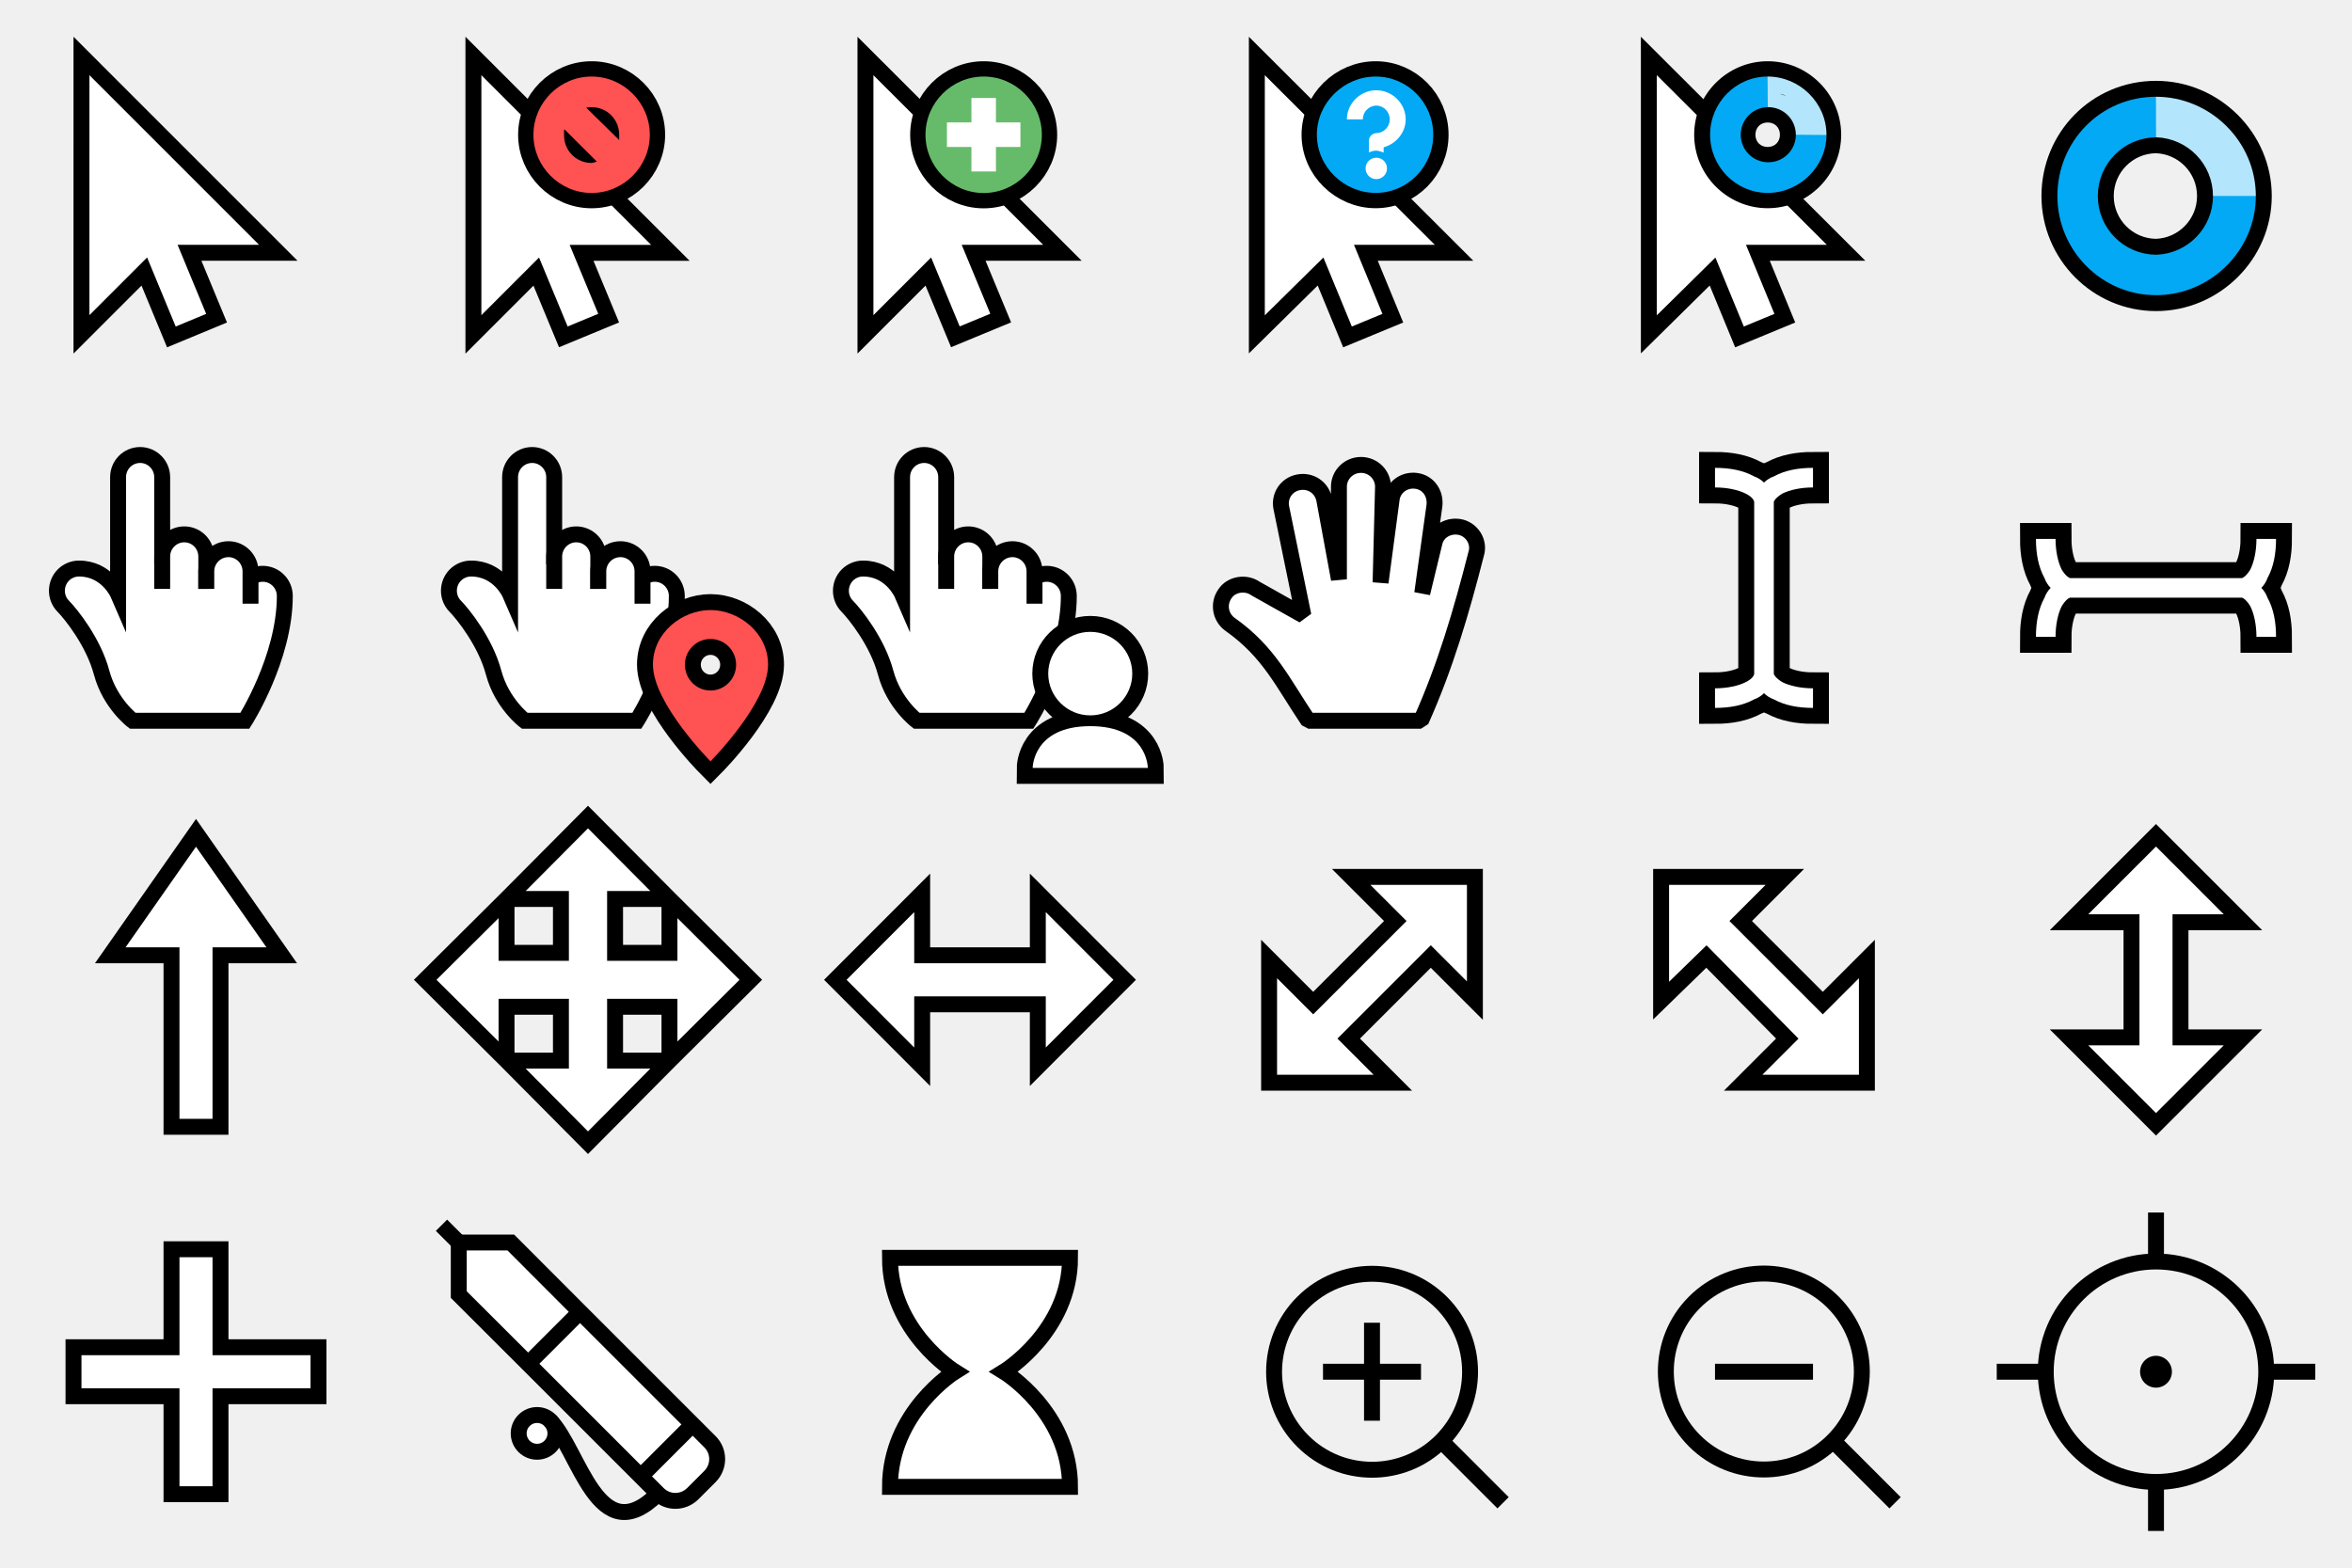
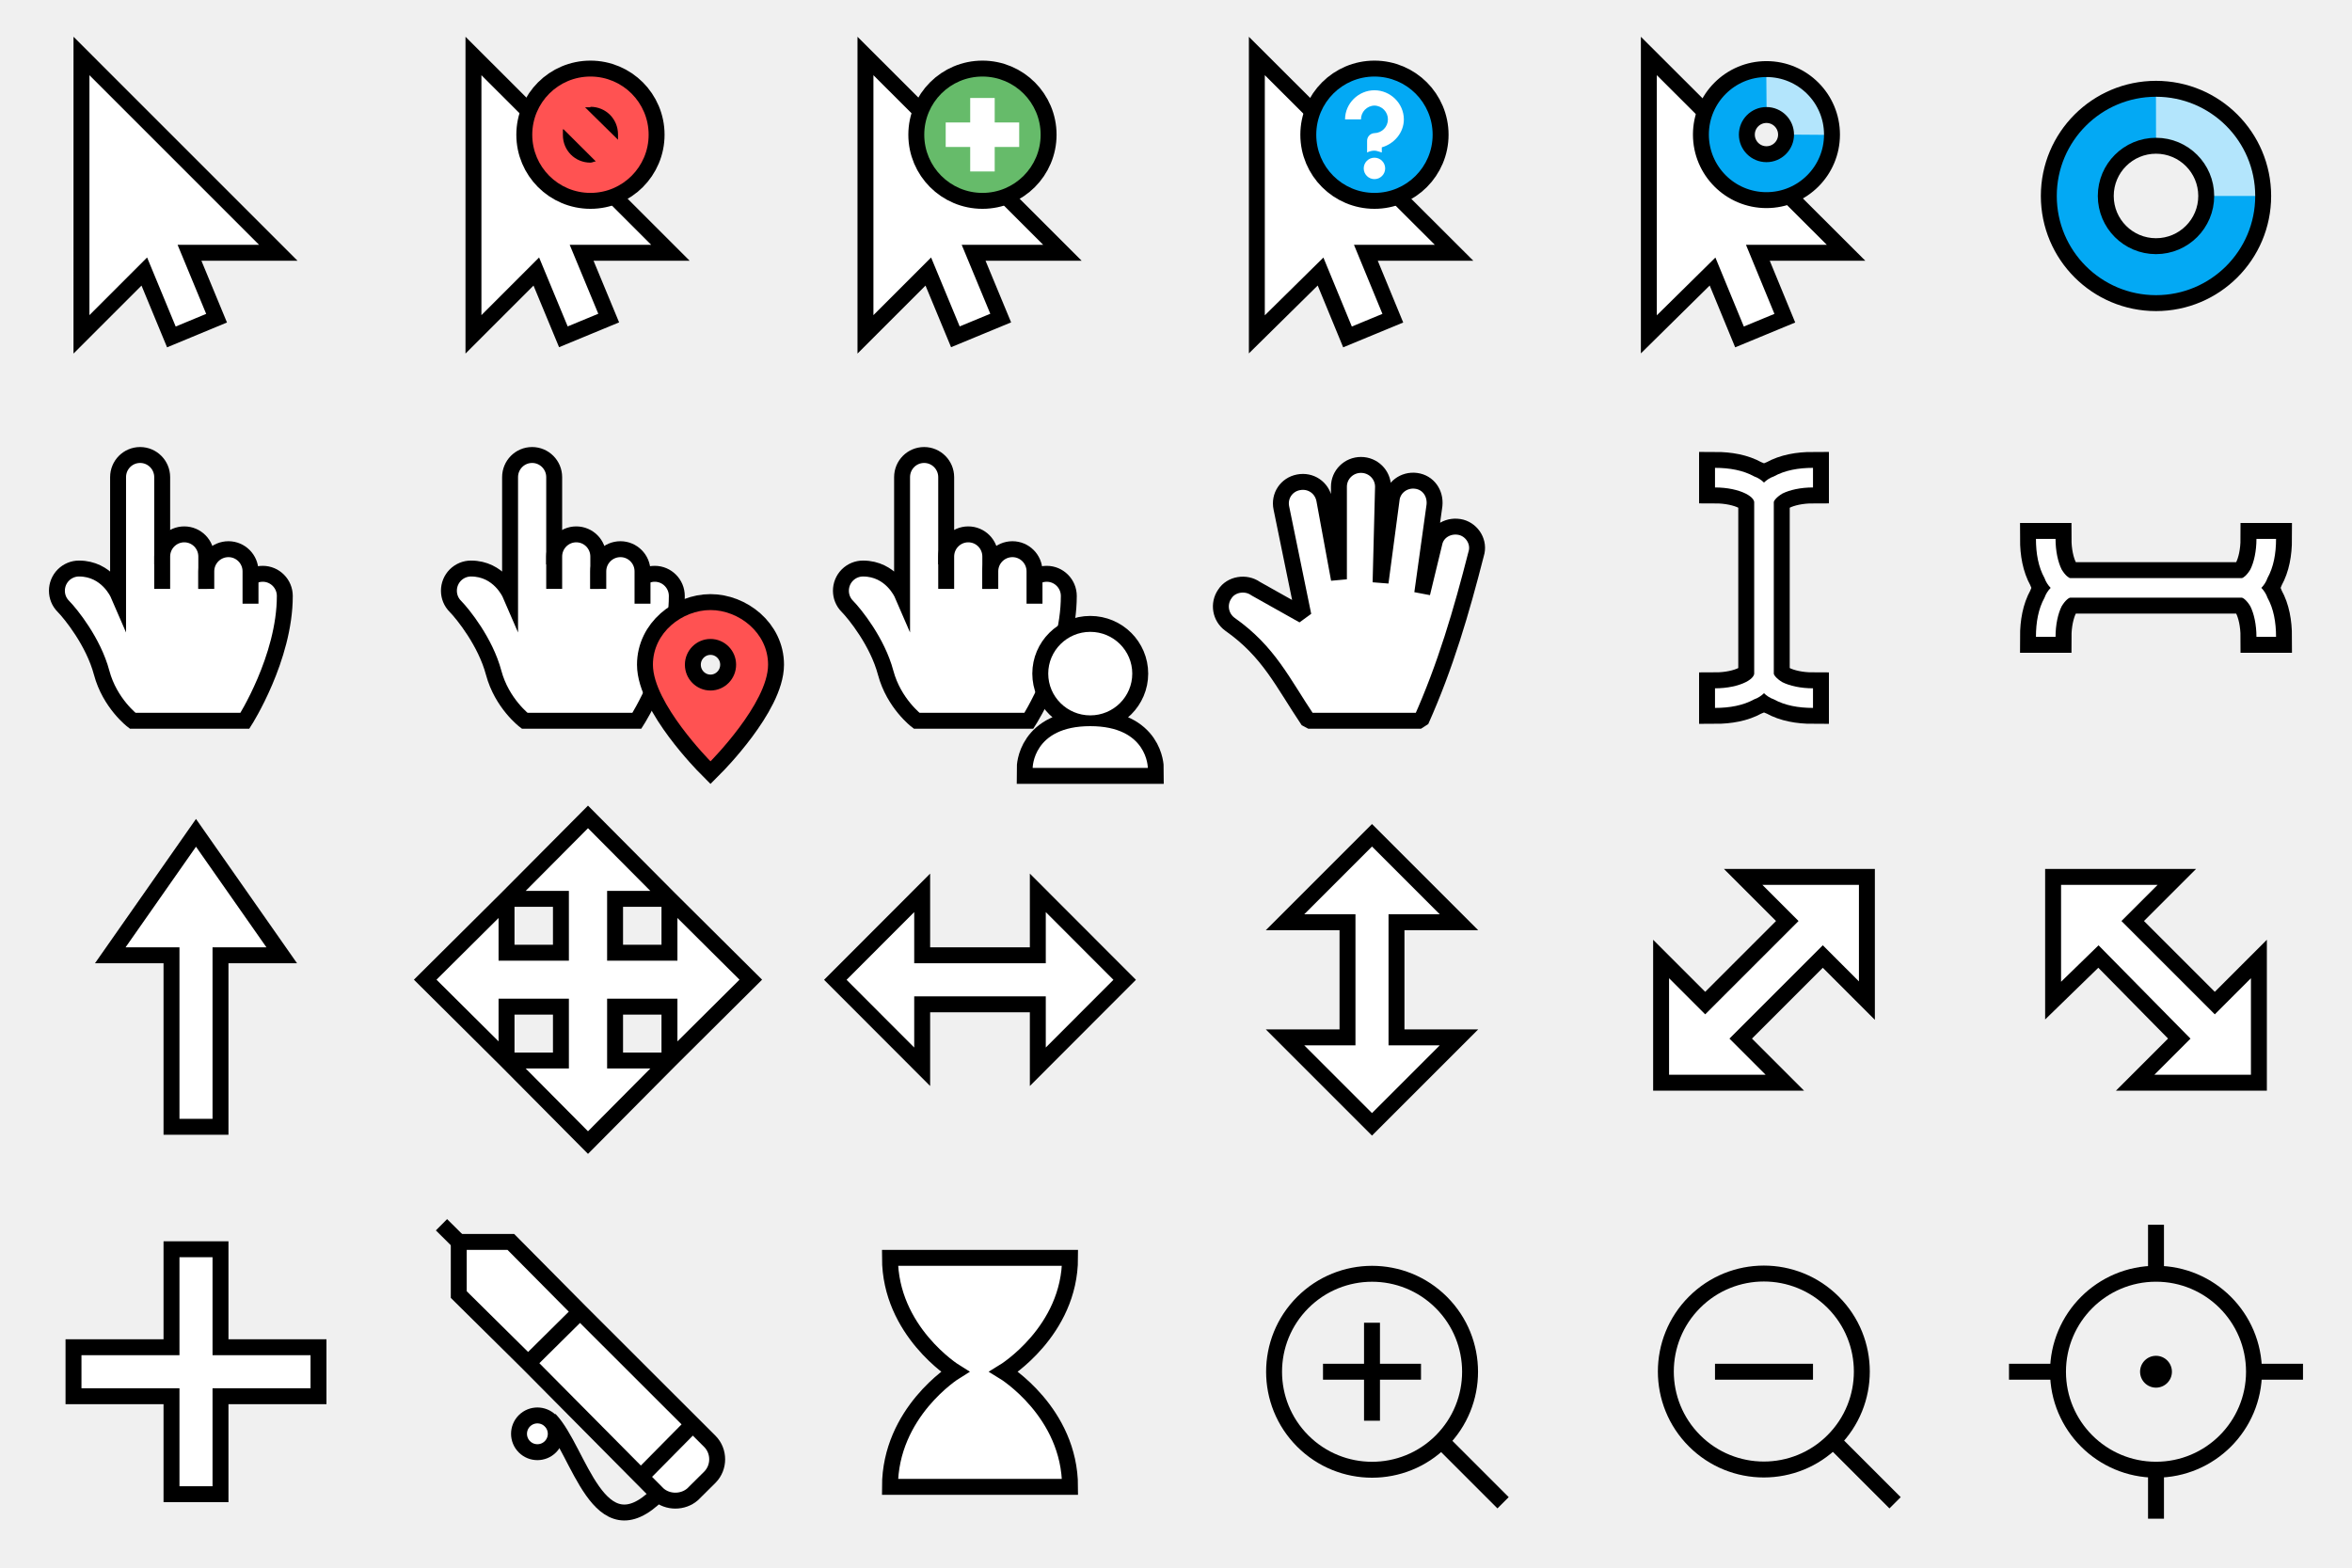
<svg xmlns="http://www.w3.org/2000/svg" width="192" height="128" viewBox="0 0 192 128" version="1.1" id="svg5">
  <defs id="defs7">
    <marker orient="auto" refY="0" refX="0" id="DotS" style="overflow:visible">
      <path id="path3876" d="m -2.5,-1 c 0,2.76 -2.24,5 -5,5 -2.76,0 -5,-2.24 -5,-5 0,-2.76 2.24,-5 5,-5 2.76,0 5,2.24 5,5 z" style="fill:#ffffff;fill-opacity:1;fill-rule:evenodd;stroke:#000000;stroke-width:1pt;stroke-opacity:1" transform="matrix(0.2,0,0,0.2,1.48,0.2)" />
    </marker>
    <marker orient="auto" refY="0" refX="0" id="DotL" style="overflow:visible">
      <path id="path3870" d="m -2.5,-1 c 0,2.76 -2.24,5 -5,5 -2.76,0 -5,-2.24 -5,-5 0,-2.76 2.24,-5 5,-5 2.76,0 5,2.24 5,5 z" style="fill:#ffffff;fill-opacity:1;fill-rule:evenodd;stroke:#000000;stroke-width:1pt;stroke-opacity:1" transform="matrix(0.8,0,0,0.8,5.92,0.8)" />
    </marker>
  </defs>
+   <path id="path27366" style="fill:#ffffff;stroke:#000000;stroke-width:1.3;stroke-miterlimit:100" d="M -16 131.3 L -22.36 137.6 L -18 137.6 L -18 142 L -22.36 142 L -22.36 137.6 L -28.73 144 L -22.36 150.4 L -22.36 146 L -18 146 L -18 150.4 L -22.36 150.4 L -16 156.7 L -9.637 150.4 L -14 150.4 L -14 146 L -9.637 146 L -9.637 150.4 L -3.271 144 L -9.637 137.6 L -9.637 142 L -14 142 L -14 137.6 L -9.637 137.6 L -16 131.3 z " />
+   <path id="path25087" d="m -18,102 v 8 h -8 v 4 h 8 v 8 h 4 v -8 h 8 v -4 h -8 v -8 z" style="fill:#ffffff;stroke:#000000;stroke-width:1.3;stroke-miterlimit:100" />
  <path id="path4808" d="M 102.6,4.57 V 27.3 l 5.2,-5.13 2.2,5.34 3.7,-1.53 -2.2,-5.34 h 7.2 z" style="fill:#ffffff;stroke:#000000;stroke-width:1.3;paint-order:markers fill stroke" />
-   <path id="path4810" d="m 112.3,6.25 c -2.6,0 -4.8,2.14 -4.8,4.75 0,2.61 2.2,4.75 4.8,4.75 2.6,0 4.7,-2.14 4.7,-4.75 0,-2.61 -2.1,-4.75 -4.7,-4.75 z" style="color:#000000;fill:#03a9f4;stroke:#000000;stroke-width:2.5;stroke-miterlimit:100;paint-order:stroke markers fill" />
-   <g id="g4844" transform="translate(-38.55,70.82)">
-     <path style="color:#000000;fill:#ffffff;stroke-width:2.5;stroke-miterlimit:100;paint-order:stroke markers fill" d="m 150.9,-63.45 c -1.3,0 -2.4,1.07 -2.4,2.38 h 1.3 a 1.125,1.125 0 0 1 1.1,-1.13 1.125,1.125 0 0 1 1.1,1.13 1.125,1.125 0 0 1 -1.1,1.12 0.625,0.625 0 0 0 -0.6,0.63 v 0.95 c 0.2,-0.1 0.4,-0.15 0.6,-0.15 0.2,0 0.4,0.1 0.6,0.15 v -0.42 c 1,-0.28 1.8,-1.19 1.8,-2.28 0,-1.31 -1.1,-2.38 -2.4,-2.38 z" id="path4832" />
-     <circle style="fill:#ffffff;stroke-width:1.3;paint-order:markers fill stroke" id="circle4834" r="0.875" cy="-57.07" cx="150.9" />
-   </g>
-   <path style="fill:#ffffff;stroke:#000000;stroke-width:1.3;stroke-miterlimit:100" d="m 48,66.71 -6.65,6.69 h 4.44 v 4.4 h -4.44 v -4.4 l -6.64,6.6 6.64,6.6 v -4.4 h 4.44 v 4.4 h -4.44 l 6.65,6.7 6.65,-6.7 h -4.44 v -4.4 h 4.44 v 4.4 L 61.29,80 54.65,73.4 v 4.4 h -4.44 v -4.4 h 4.44 z" id="path4177" />
+   <path style="fill:#ffffff;stroke:#000000;stroke-width:1.3;stroke-miterlimit:100" d="m 48,66.7 -6.65,6.69 h 4.44 v 4.4 h -4.44 v -4.4 l -6.64,6.6 6.64,6.6 v -4.4 h 4.44 v 4.4 h -4.44 l 6.65,6.7 6.65,-6.7 h -4.44 v -4.4 h 4.44 v 4.4 l 6.64,-6.6 -6.64,-6.6 v 4.4 h -4.44 v -4.4 h 4.44 z" id="path4177" />
  <path style="fill:#ffffff;stroke:#000000;stroke-width:1.3;paint-order:markers fill stroke" d="M 6.651,4.57 6.65,27.3 l 5.13,-5.13 2.21,5.34 3.69,-1.53 -2.21,-5.34 h 7.25 z" id="path4351" />
-   <path style="fill:#ffffff;stroke:#000000;stroke-width:1.3;stroke-miterlimit:100" d="m 135.6,71.6 v 10.1 l 3.7,-3.6 6.6,6.7 -3.6,3.6 h 10.1 V 78.3 l -3.6,3.6 -6.7,-6.7 3.6,-3.6 z" id="path4856" />
-   <path id="path4890" d="m 120.4,71.6 v 10.1 l -3.6,-3.6 -6.7,6.7 3.6,3.6 H 103.6 V 78.3 l 3.6,3.6 6.7,-6.7 -3.6,-3.6 z" style="fill:#ffffff;stroke:#000000;stroke-width:1.3;stroke-miterlimit:100" />
+   <path style="fill:#ffffff;stroke:#000000;stroke-width:1.3;stroke-miterlimit:100" d="m 167.6,71.6 v 10.1 l 3.7,-3.6 6.6,6.7 -3.6,3.6 h 10.1 V 78.3 l -3.6,3.6 -6.7,-6.7 3.6,-3.6 z" id="path4856" />
+   <path id="path4890" d="m 152.4,71.6 v 10.1 l -3.6,-3.6 -6.7,6.7 3.6,3.6 H 135.6 V 78.3 l 3.6,3.6 6.7,-6.7 -3.6,-3.6 z" style="fill:#ffffff;stroke:#000000;stroke-width:1.3;stroke-miterlimit:100" />
  <path style="color:#000000;fill:#ffffff;stroke:#000000;stroke-width:2.6;paint-order:markers stroke fill" d="m 140,38.2 v 1.6 c 1,0 1.9,0.2 2.5,0.5 0.6,0.3 0.7,0.6 0.7,0.7 v 14 c 0,0.1 -0.1,0.4 -0.7,0.7 -0.6,0.3 -1.5,0.5 -2.5,0.5 v 1.6 c 1.2,0 2.3,-0.2 3.2,-0.7 0.3,-0.1 0.6,-0.3 0.8,-0.5 0.2,0.2 0.5,0.4 0.8,0.5 0.9,0.5 2,0.7 3.2,0.7 v -1.6 c -1,0 -1.9,-0.2 -2.5,-0.5 -0.5,-0.3 -0.7,-0.6 -0.7,-0.7 V 41 c 0,-0.1 0.2,-0.4 0.7,-0.7 0.6,-0.3 1.5,-0.5 2.5,-0.5 v -1.6 c -1.2,0 -2.3,0.2 -3.2,0.7 -0.3,0.1 -0.6,0.3 -0.8,0.5 -0.2,-0.2 -0.5,-0.4 -0.8,-0.5 -0.9,-0.5 -2,-0.7 -3.2,-0.7 z" id="path4057" />
-   <path style="fill:#ffffff;stroke:#000000;stroke-width:1.3;stroke-miterlimit:100" d="m 176,68.2 7.1,7.1 H 178 v 9.4 h 5.1 l -7.1,7.1 -7.1,-7.1 h 5.1 v -9.4 h -5.1 z" id="path4113" />
+   <path style="fill:#ffffff;stroke:#000000;stroke-width:1.3;stroke-miterlimit:100" d="m 112,68.2 7.1,7.1 H 114 v 9.4 h 5.1 l -7.1,7.1 -7.1,-7.1 h 5.1 v -9.4 h -5.1 z" id="path4113" />
  <path id="path4115" d="m 91.81,80 -7.09,7.1 V 82 h -9.44 v 5.1 L 68.19,80 75.28,72.9 V 78 h 9.44 v -5.1 z" style="fill:#ffffff;stroke:#000000;stroke-width:1.3;stroke-miterlimit:100" />
-   <circle style="fill:none;stroke:#000000;stroke-width:1.3;stroke-linecap:square;paint-order:markers stroke fill" id="circle4145" cx="176" cy="112" r="9" />
-   <path style="fill:none;stroke:#000000;stroke-width:1.3" d="m 167,112 h -4" id="path4147" />
-   <path id="path4149" d="m 189,112 h -4" style="fill:none;stroke:#000000;stroke-width:1.3" />
-   <path style="fill:none;stroke:#000000;stroke-width:1.3" d="m 176,125 v -4" id="path4151" />
-   <path id="path4153" d="M 176,103 V 99" style="fill:none;stroke:#000000;stroke-width:1.3" />
+   <circle style="fill:none;stroke:#000000;stroke-width:1.3;stroke-linecap:square;paint-order:markers stroke fill" id="circle4145" cx="176" cy="112" r="8" />
+   <path style="fill:none;stroke:#000000;stroke-width:1.3" d="m 168,112 h -4" id="path4147" />
+   <path id="path4149" d="m 188,112 h -4" style="fill:none;stroke:#000000;stroke-width:1.3" />
+   <path style="fill:none;stroke:#000000;stroke-width:1.3" d="m 176,124 v -4" id="path4151" />
+   <path id="path4153" d="m 176,104 v -4" style="fill:none;stroke:#000000;stroke-width:1.3" />
  <circle style="fill:#000000;stroke-width:1.6;stroke-linecap:square;paint-order:markers stroke fill" id="circle4155" cx="176" cy="112" r="1.3" />
-   <g id="g4274" transform="translate(-0.8541,-0.065)" style="stroke-width:1">
-     <path style="fill:#ffffff;stroke:#000000;stroke-width:1.3;paint-order:markers fill stroke" d="M 39.5,4.635 V 27.37 l 5.13,-5.13 2.21,5.33 3.7,-1.53 -2.21,-5.33 h 7.25 z" id="path4165" />
-     <path style="color:#000000;fill:#ff5252;stroke:#000000;stroke-width:2.5;stroke-miterlimit:100;paint-order:stroke markers fill" d="m 49.15,6.315 c -2.61,0 -4.75,2.142 -4.75,4.755 0,2.6 2.14,4.75 4.75,4.75 2.6,0 4.75,-2.15 4.75,-4.75 0,-2.613 -2.15,-4.755 -4.75,-4.755 z m 0,2.5 c 1.25,0 2.25,0.993 2.25,2.255 0,0.15 0,0.29 0,0.43 L 48.71,8.858 c 0.14,-0.03 0.28,-0.04 0.44,-0.04 z m -2.21,1.815 2.65,2.64 c -0.15,0 -0.29,0.1 -0.44,0.1 -1.26,0 -2.25,-1 -2.25,-2.25 0,-0.16 0,-0.3 0,-0.44 z" id="path4169" />
-   </g>
+   <path style="fill:#ffffff;stroke:#000000;stroke-width:1.3;paint-order:markers fill stroke" d="M 38.65,4.57 V 27.3 l 5.13,-5.13 2.21,5.33 3.7,-1.53 -2.21,-5.33 h 7.25 z" id="path4165" />
  <path style="fill:#ffffff;stroke:#000000;stroke-width:1.3;paint-order:markers fill stroke" d="M 70.65,4.57 V 27.3 l 5.13,-5.13 2.21,5.33 3.7,-1.53 -2.21,-5.33 h 7.25 z" id="path4171" />
-   <path style="color:#000000;fill:#66bb6a;stroke:#000000;stroke-width:2.5;stroke-miterlimit:100;paint-order:stroke markers fill" d="m 80.3,6.25 c -2.61,0 -4.75,2.142 -4.75,4.76 0,2.6 2.14,4.75 4.75,4.75 2.6,0 4.75,-2.15 4.75,-4.75 0,-2.618 -2.15,-4.76 -4.75,-4.76 z" id="path4173" />
-   <path id="path4175" d="m 79.3,8 v 1.995 h -2 V 12 h 2 v 2 h 2 v -2 h 2 V 9.995 h -2 V 8 Z" style="fill:#ffffff;stroke-width:0.5;stroke-miterlimit:100" />
  <circle style="fill:none;stroke:#000000;stroke-width:1.3;stroke-linecap:square" id="path3771" cx="-158.4" cy="-0.002" transform="matrix(-0.7071,-0.7071,-0.7071,0.7071,0,0)" r="8" />
  <path style="fill:none;stroke:#000000;stroke-width:1.3" d="m 122.7,122.7 -5,-5" id="path3773" />
  <path style="fill:none;stroke:#000000;stroke-width:1.3" d="m 116,112 h -8" id="path3775" />
  <path id="path3777" d="m 112,108 v 8" style="fill:none;stroke:#000000;stroke-width:1.3" />
  <circle r="8" transform="matrix(-0.7071,-0.7071,-0.7071,0.7071,0,0)" cy="-22.63" cx="-181" id="circle4245" style="fill:none;stroke:#000000;stroke-width:1.3;stroke-linecap:square" />
  <path id="path4247" d="m 154.7,122.7 -5,-5" style="fill:none;stroke:#000000;stroke-width:1.3" />
  <path id="path4249" d="m 148,112 h -8" style="fill:none;stroke:#000000;stroke-width:1.3" />
  <path id="path4253" d="m 14,102 v 8 H 6 v 4 h 8 v 8 h 4 v -8 h 8 v -4 h -8 v -8 z" style="fill:#ffffff;stroke:#000000;stroke-width:1.3;stroke-miterlimit:100" />
  <path id="path4276" d="m 185.8,44 h -1.6 c 0,1 -0.2,1.9 -0.5,2.5 -0.3,0.5 -0.6,0.7 -0.7,0.7 h -14 c -0.1,0 -0.4,-0.2 -0.7,-0.7 C 168,45.9 167.8,45 167.8,44 h -1.6 c 0,1.2 0.2,2.3 0.7,3.2 0.1,0.3 0.3,0.6 0.5,0.8 -0.2,0.2 -0.4,0.5 -0.5,0.8 -0.5,0.9 -0.7,2 -0.7,3.2 h 1.6 c 0,-1 0.2,-1.9 0.5,-2.5 0.3,-0.5 0.6,-0.7 0.7,-0.7 h 14 c 0.1,0 0.4,0.2 0.7,0.7 0.3,0.6 0.5,1.5 0.5,2.5 h 1.6 c 0,-1.2 -0.2,-2.3 -0.7,-3.2 -0.1,-0.3 -0.3,-0.6 -0.5,-0.8 0.2,-0.2 0.4,-0.5 0.5,-0.8 0.5,-0.9 0.7,-2 0.7,-3.2 z" style="color:#000000;fill:#ffffff;stroke:#000000;stroke-width:2.6;paint-order:markers stroke fill" />
  <path id="path4320" d="M 16,68 9,78 h 5 v 14 h 4 V 78 h 5 z" style="fill:#ffffff;stroke:#000000;stroke-width:1.3;paint-order:markers fill stroke" />
-   <path id="path4250-7" d="m 176,7.25 c -4.8,0 -8.7,3.94 -8.7,8.75 0,4.81 3.9,8.75 8.7,8.75 4.8,0 8.8,-3.94 8.8,-8.75 0,-4.81 -4,-8.75 -8.8,-8.75 z m 0,4.61 A 4.145,4.145 0 0 1 180.1,16 4.145,4.145 0 0 1 176,20.14 4.145,4.145 0 0 1 171.9,16 4.145,4.145 0 0 1 176,11.86 Z" style="color:#000000;fill:#03a9f4;stroke-width:1.3;stroke-miterlimit:100" />
-   <path transform="rotate(-90)" id="path4593" style="fill:#bbdefb;stroke:#b3e5fc;stroke-width:4;stroke-miterlimit:100;paint-order:markers fill stroke" d="m -9.5,176 a 6.5,6.5 0 0 1 -1.9,4.6 6.5,6.5 0 0 1 -4.6,1.9" />
-   <path id="path4595" d="m 176,7.25 c -4.9,0 -8.7,3.95 -8.7,8.75 0,4.81 3.9,8.75 8.7,8.75 4.8,0 8.8,-3.94 8.8,-8.75 0,-4.8 -4,-8.75 -8.8,-8.75 z m 0,4.61 a 4.145,4.145 0 0 1 4,4.14 4.145,4.145 0 0 1 -4,4.15 4.145,4.145 0 0 1 -4.1,-4.15 4.145,4.145 0 0 1 4.1,-4.14 z" style="color:#000000;fill:none;stroke:#000000;stroke-width:1.3;stroke-miterlimit:100" />
-   <path style="fill:#ffffff;stroke:#000000;stroke-width:1.3;paint-order:markers fill stroke" d="M 134.6,4.569 V 27.3 l 5.2,-5.13 2.2,5.34 3.7,-1.53 -2.2,-5.34 h 7.2 z" id="path4178" />
-   <circle style="fill:none;stroke:#03a9f4;stroke-width:3;stroke-miterlimit:100;paint-order:markers fill stroke" id="path4056" transform="rotate(-90)" cx="-11.01" cy="144.3" r="3.5" />
-   <path transform="rotate(-90)" id="circle4058" style="fill:none;stroke:#b3e5fc;stroke-width:3;stroke-miterlimit:100;paint-order:markers fill stroke" d="m -7.51,144.3 a 3.5,3.5 0 0 1 -1.025,2.5 3.5,3.5 0 0 1 -2.475,1" />
-   <path style="color:#000000;fill:#000000;stroke-width:2.5;stroke-miterlimit:100;paint-order:markers stroke fill" d="m 144.3,5 c -3.3,0 -6,2.71 -6,6 0,3.29 2.7,6 6,6 3.3,0 6,-2.71 6,-6 0,-3.29 -2.7,-6 -6,-6 z m 0,1.25 c 2.6,0 4.8,2.14 4.8,4.75 0,2.61 -2.2,4.75 -4.8,4.75 -2.6,0 -4.7,-2.14 -4.7,-4.75 0,-2.61 2.1,-4.75 4.7,-4.75 z m 1,1.41 c 0.2,0.1 0.4,0.11 0.5,0.19 -0.1,-0.1 -0.3,-0.14 -0.5,-0.19 z m 1.3,0.75 c 0.3,0.23 0.5,0.49 0.7,0.78 -0.2,-0.29 -0.4,-0.55 -0.7,-0.78 z m -2.3,0.34 a 2.25,2.25 0 0 0 -2.2,2.25 2.25,2.25 0 0 0 2.2,2.25 2.25,2.25 0 0 0 2.3,-2.25 2.25,2.25 0 0 0 -2.3,-2.25 z m 0,1.25 c 0.6,0 1,0.43 1,1 0,0.57 -0.4,1 -1,1 -0.6,0 -1,-0.43 -1,-1 0,-0.57 0.4,-1 1,-1 z" id="path4047" />
-   <g id="g4660" transform="translate(-31.96,32.04)" style="stroke-width:1.3">
-     <path id="rect3771" d="m 89.92,88.51 c 0.78,-0.79 0.78,-2.05 0,-2.83 L 79.31,75.07 73.66,69.41 h -4.25 v 4.25 l 5.66,5.65 10.61,10.61 c 0.78,0.78 2.04,0.78 2.83,0 z" style="fill:#ffffff;stroke:#000000;stroke-linecap:square" />
-     <path id="path3773-3" d="m 88.51,84.26 -4.25,4.25" style="fill:none;stroke:#000000" />
-     <path id="path3782" d="M 69.41,69.41 68,68" style="fill:none;stroke:#000000" />
-     <path style="fill:none;stroke:#000000" d="m 79.31,75.07 -4.24,4.24" id="path3784" />
-     <circle transform="rotate(135)" r="1.5" cy="-113.7" cx="6.5" id="path3786" style="fill:#ffffff;stroke:#000000;stroke-linecap:square" />
-     <path id="path3788" d="m 85.68,89.92 c -4.9,4.9 -6.42,-3.59 -8.84,-6.01" style="fill:none;stroke:#000000" />
-   </g>
+   <path id="rect3771" d="m 57.96,120.6 c 0.78,-0.8 0.78,-2.1 0,-2.9 L 47.35,107.1 41.7,101.4 h -4.25 v 4.3 l 5.66,5.6 10.61,10.7 c 0.78,0.7 2.04,0.7 2.83,0 z" style="fill:#ffffff;stroke:#000000;stroke-width:1.3;stroke-linecap:square" />
+   <path id="path3773-3" d="m 56.55,116.3 -4.25,4.3" style="fill:none;stroke:#000000;stroke-width:1.3" />
+   <path id="path3782" d="M 37.45,101.4 36.04,100" style="fill:none;stroke:#000000;stroke-width:1.3" />
+   <path style="fill:none;stroke:#000000;stroke-width:1.3" d="m 47.35,107.1 -4.24,4.2" id="path3784" />
+   <circle transform="rotate(135)" r="1.5" cy="-113.8" cx="51.76" id="path3786" style="fill:#ffffff;stroke:#000000;stroke-width:1.3;stroke-linecap:square" />
+   <path id="path3788" d="m 53.72,122 c -4.9,4.9 -6.42,-3.6 -8.84,-6.1" style="fill:none;stroke:#000000;stroke-width:1.3" />
  <path style="fill:#ffffff;stroke:#000000;stroke-width:1.3;stroke-linecap:round;stroke-linejoin:bevel;stroke-miterlimit:10;paint-order:markers fill stroke" d="m 111.1,37.96 c -1,0 -1.8,0.8 -1.8,1.78 v 7.56 l -1.2,-6.52 c -0.2,-0.97 -1.1,-1.59 -2.1,-1.4 -1,0.19 -1.6,1.13 -1.4,2.09 l 1.8,8.78 -3.9,-2.19 c -0.8,-0.57 -2,-0.37 -2.51,0.43 -0.57,0.81 -0.37,1.91 0.41,2.48 3.2,2.25 4.3,4.76 6.4,7.88 h 9.2 c 2,-4.47 3.3,-8.92 4.5,-13.62 0.3,-0.94 -0.3,-1.92 -1.2,-2.17 -1,-0.26 -2,0.31 -2.2,1.25 l -1,4.13 1,-7.18 c 0.1,-0.98 -0.5,-1.87 -1.5,-2 -1,-0.13 -1.9,0.56 -2,1.53 l -0.9,6.77 0.2,-7.82 c 0,-0.98 -0.8,-1.78 -1.8,-1.78 z" id="path4886" />
-   <path style="fill:#ffffff;stroke:#000000;stroke-width:1.3;stroke-miterlimit:100;paint-order:markers fill stroke" d="m 72.65,102.7 c 0,6 5.3,9.3 5.3,9.3 0,0 -5.3,3.3 -5.3,9.4 h 14.7 c 0,-6.1 -5.4,-9.4 -5.4,-9.4 0,0 5.4,-3.3 5.4,-9.3 z" id="path4719" />
  <g id="g37765" transform="translate(0,-32)" style="fill:#ffffff">
    <path id="path32725" d="m 13.24,78.08 v -7.12 0 0 c 0,-1 -0.81,-1.81 -1.8,-1.81 -1,0 -1.801,0.81 -1.801,1.81 v 0 9.54 c 0,0 -0.9,-2.08 -3.191,-2.08 -0.461,0 -0.922,0.18 -1.274,0.53 -0.704,0.71 -0.704,1.86 0,2.56 0.6,0.61 2.456,2.9 3.125,5.42 0.67,2.51 2.531,3.92 2.531,3.92 h 9.16 c 0,0 3.26,-5.11 3.26,-10.19 0,-1 -0.81,-1.81 -1.8,-1.81 -0.92,0 -1.69,0.69 -1.79,1.6" style="stroke:#000000;stroke-width:1.3;stroke-miterlimit:100;paint-order:markers fill stroke" />
    <path style="stroke:#000000;stroke-width:1.3;paint-order:markers fill stroke" d="m 16.84,80.08 v -2.64 c 0,-1 -0.8,-1.81 -1.8,-1.81 -0.99,0 -1.8,0.81 -1.8,1.81 v 2.64" id="path32727" />
    <path style="stroke:#000000;stroke-width:1.3;paint-order:markers fill stroke" d="m 20.45,81.29 v -2.64 c 0,-1 -0.81,-1.81 -1.8,-1.81 -1,0 -1.81,0.81 -1.81,1.81 v 1.43" id="path32729" />
  </g>
  <g id="g40140" transform="translate(32,-32)" style="fill:#ffffff">
    <path id="path40134" d="m 13.24,78.08 v -7.12 0 0 c 0,-1 -0.81,-1.81 -1.8,-1.81 -1,0 -1.801,0.81 -1.801,1.81 v 0 9.54 c 0,0 -0.9,-2.08 -3.191,-2.08 -0.461,0 -0.922,0.18 -1.274,0.53 -0.704,0.71 -0.704,1.86 0,2.56 0.6,0.61 2.456,2.9 3.125,5.42 0.67,2.51 2.531,3.92 2.531,3.92 h 9.16 c 0,0 3.26,-5.11 3.26,-10.19 0,-1 -0.81,-1.81 -1.8,-1.81 -0.92,0 -1.69,0.69 -1.79,1.6" style="stroke:#000000;stroke-width:1.3;stroke-miterlimit:100;paint-order:markers fill stroke" />
    <path style="stroke:#000000;stroke-width:1.3;paint-order:markers fill stroke" d="m 16.84,80.08 v -2.64 c 0,-1 -0.8,-1.81 -1.8,-1.81 -0.99,0 -1.8,0.81 -1.8,1.81 v 2.64" id="path40136" />
    <path style="stroke:#000000;stroke-width:1.3;paint-order:markers fill stroke" d="m 20.45,81.29 v -2.64 c 0,-1 -0.81,-1.81 -1.8,-1.81 -1,0 -1.81,0.81 -1.81,1.81 v 1.43" id="path40138" />
  </g>
  <g id="g40148" transform="translate(64,-32)" style="fill:#ffffff">
    <path id="path40142" d="m 13.24,78.08 v -7.12 0 0 c 0,-1 -0.81,-1.81 -1.8,-1.81 -1,0 -1.801,0.81 -1.801,1.81 v 0 9.54 c 0,0 -0.9,-2.08 -3.191,-2.08 -0.461,0 -0.922,0.18 -1.274,0.53 -0.704,0.71 -0.704,1.86 0,2.56 0.6,0.61 2.456,2.9 3.125,5.42 0.67,2.51 2.531,3.92 2.531,3.92 h 9.16 c 0,0 3.26,-5.11 3.26,-10.19 0,-1 -0.81,-1.81 -1.8,-1.81 -0.92,0 -1.69,0.69 -1.79,1.6" style="stroke:#000000;stroke-width:1.3;stroke-miterlimit:100;paint-order:markers fill stroke" />
    <path style="stroke:#000000;stroke-width:1.3;paint-order:markers fill stroke" d="m 16.84,80.08 v -2.64 c 0,-1 -0.8,-1.81 -1.8,-1.81 -0.99,0 -1.8,0.81 -1.8,1.81 v 2.64" id="path40144" />
    <path style="stroke:#000000;stroke-width:1.3;paint-order:markers fill stroke" d="m 20.45,81.29 v -2.64 c 0,-1 -0.81,-1.81 -1.8,-1.81 -1,0 -1.81,0.81 -1.81,1.81 v 1.43" id="path40146" />
  </g>
  <path style="fill:#ff5252;stroke:#000000;stroke-width:2.6;paint-order:markers stroke fill" d="m 58,49.81 c -2.3,0 -4.7,1.83 -4.7,4.46 0,3.15 4.7,7.89 4.7,7.89 0,0 4.7,-4.73 4.7,-7.89 0,-2.62 -2.4,-4.46 -4.7,-4.46 z m 0,6.57 c -1.15,0 -2.09,-0.94 -2.09,-2.11 0,-1.16 0.94,-2.1 2.09,-2.1 1.15,0 2.09,0.94 2.09,2.1 0,1.17 -0.94,2.11 -2.09,2.11 z" id="path4356" />
  <path style="fill:#ffffff;stroke:#000000;stroke-width:2.6;paint-order:markers stroke fill" d="m 89,51.59 c -1.89,0 -3.43,1.53 -3.43,3.41 0,1.88 1.54,3.41 3.43,3.41 1.9,0 3.43,-1.53 3.43,-3.41 0,-1.88 -1.53,-3.41 -3.43,-3.41 z m 0,7.7 c -4.7,0 -4.7,3.41 -4.7,3.41 h 9.4 c 0,0 0,-3.41 -4.7,-3.41 z" id="path4124" />
+   <g id="g4613" transform="translate(160)">
+     <path id="path4250" d="m 16,7.25 c -4.81,0 -8.75,3.94 -8.75,8.75 0,4.81 3.94,8.75 8.75,8.75 4.81,0 8.75,-3.94 8.75,-8.75 0,-4.81 -3.94,-8.75 -8.75,-8.75 z m 0,4.61 A 4.145,4.145 0 0 1 20.14,16 4.145,4.145 0 0 1 16,20.14 4.145,4.145 0 0 1 11.86,16 4.145,4.145 0 0 1 16,11.86 Z" style="color:#000000;fill:#03a9f4;stroke-width:1.3;stroke-miterlimit:100" />
+     <path transform="rotate(-90)" id="path4593" style="fill:none;stroke:#b3e5fc;stroke-width:4;stroke-miterlimit:100;paint-order:markers fill stroke" d="m -9.5,16 a 6.5,6.5 0 0 1 -1.9,4.6 6.5,6.5 0 0 1 -4.6,1.9" />
+   </g>
+   <circle style="fill:none;stroke:#000000;stroke-width:1.3;stroke-linecap:round;stroke-linejoin:round;paint-order:markers stroke fill" id="path28256" cx="176" cy="16" r="4.1" />
+   <circle style="fill:none;stroke:#000000;stroke-width:1.3;stroke-linecap:round;stroke-linejoin:round;paint-order:markers stroke fill" id="path28586" cx="176" cy="16" r="8.75" />
+   <path id="path43324" d="M 134.6,4.57 V 27.3 l 5.2,-5.13 2.2,5.34 3.7,-1.53 -2.2,-5.34 h 7.2 z" style="fill:#ffffff;stroke:#000000;stroke-width:1.3;paint-order:markers fill stroke" />
+   <circle style="fill:#03a9f4;stroke:#000000;stroke-width:2.6;stroke-linecap:round;stroke-linejoin:round;paint-order:markers stroke fill" id="circle49656" cx="112.2" cy="11" r="4.75" />
+   <g id="g4844" transform="translate(-38.7,70.82)">
+     <path style="color:#000000;fill:#ffffff;stroke-width:2.5;stroke-miterlimit:100;paint-order:stroke markers fill" d="m 150.9,-63.45 c -1.3,0 -2.4,1.07 -2.4,2.38 h 1.3 a 1.125,1.125 0 0 1 1.1,-1.13 1.125,1.125 0 0 1 1.1,1.13 1.125,1.125 0 0 1 -1.1,1.12 0.625,0.625 0 0 0 -0.6,0.63 v 0.95 c 0.2,-0.1 0.4,-0.15 0.6,-0.15 0.2,0 0.4,0.1 0.6,0.15 v -0.42 c 1,-0.28 1.8,-1.19 1.8,-2.28 0,-1.31 -1.1,-2.38 -2.4,-2.38 z" id="path4832" />
+     <circle style="fill:#ffffff;stroke-width:1.3;paint-order:markers fill stroke" id="circle4834" r="0.875" cy="-57.07" cx="150.9" />
+   </g>
+   <circle style="fill:#66bb6a;stroke:#000000;stroke-width:2.6;stroke-linecap:round;stroke-linejoin:round;paint-order:markers stroke fill" id="circle54560" cx="80.2" cy="11" r="4.75" />
+   <path id="path4175" d="m 79.2,8 v 2 h -2 v 2 h 2 v 2 h 2 v -2 h 2 v -2 h -2 V 8 Z" style="fill:#ffffff;stroke-width:0.5;stroke-miterlimit:100" />
+   <circle style="fill:#ff5252;stroke:#000000;stroke-width:2.6;stroke-linecap:round;stroke-linejoin:round;paint-order:markers stroke fill" id="circle57200" cx="48.2" cy="11" r="4.75" />
+   <g id="g68503" transform="translate(-3.02,23.66)">
+     <path style="color:#000000;fill:#000000;stroke-width:2.5;stroke-miterlimit:100;paint-order:stroke markers fill" d="m 49.01,-13.12 2.65,2.64 c -0.15,0 -0.29,0.1 -0.44,0.1 -1.26,0 -2.25,-1 -2.25,-2.25 0,-0.16 0,-0.3 0,-0.44 z" id="path59743" />
+     <path style="color:#000000;fill:#000000;stroke-width:2.5;stroke-miterlimit:100;paint-order:stroke markers fill" d="m 51.22,-14.94 c 1.25,0 2.25,0.99 2.25,2.26 0,0.15 0,0.29 0,0.43 l -2.69,-2.65 c 0.14,0 0.28,0 0.44,0 z" id="path59741" />
+   </g>
+   <circle style="fill:none;stroke:#03a9f4;stroke-width:3;stroke-miterlimit:100;paint-order:markers fill stroke" id="circle68687" transform="rotate(-90)" cx="-11" cy="144.2" r="3.5" />
+   <path transform="rotate(-90)" id="path68689" style="fill:none;stroke:#b3e5fc;stroke-width:3;stroke-miterlimit:100;paint-order:markers fill stroke" d="m -7.5,144.2 a 3.5,3.5 0 0 1 -1.025,2.5 3.5,3.5 0 0 1 -2.475,1" />
+   <circle style="fill:none;stroke:#000000;stroke-width:1.3;stroke-linecap:round;stroke-linejoin:round;paint-order:markers stroke fill" id="circle68691" cx="144.2" cy="10.99" r="1.6" />
+   <circle style="fill:none;stroke:#000000;stroke-width:1.3;stroke-linecap:round;stroke-linejoin:round;paint-order:markers stroke fill" id="circle68693" cx="144.2" cy="10.99" r="5.35" />
+   <path style="fill:#ffffff;stroke:#000000;stroke-width:1.3;stroke-miterlimit:100;paint-order:markers fill stroke" d="m 72.65,102.7 c 0,6 5.3,9.3 5.3,9.3 0,0 -5.3,3.3 -5.3,9.4 h 14.7 c 0,-6.1 -5.4,-9.4 -5.4,-9.4 0,0 5.4,-3.3 5.4,-9.3 z" id="path4719" />
+   <path style="fill:#ffffff;stroke:#000000;stroke-width:1.3;stroke-miterlimit:100" d="m -6.599,70.59 -9.431,0 3.14,3.14 -3.11,3.11 -3.14,-3.14 3.11,-3.11 -9.36,-0 0,9.37 3.12,-3.12 3.14,3.14 -3.12,3.12 -3.14,-3.14 -0,9.44 9.44,-0 -3.14,-3.14 3.11,-3.11 3.14,3.14 -3.11,3.11 9.361,0 -0.03,-9.36 -3.112,3.11 -3.141,-3.14 3.113,-3.11 3.14,3.14 z" id="path24759" />
+   <path style="fill:#ffffff;stroke:#000000;stroke-width:1.3;stroke-miterlimit:100" d="m -22.65,118.6 v -13.2 l -6.64,6.6 z" id="path25597" />
+   <path style="fill:#ffffff;stroke:#000000;stroke-width:1.3;stroke-miterlimit:100" d="m -9.35,118.6 h -13.3 l 6.65,6.7 z" id="path25595" />
+   <path style="fill:#ffffff;stroke:#000000;stroke-width:1.3;stroke-miterlimit:100" d="m -9.35,105.4 v 13.2 l 6.639,-6.6 z" id="path25593" />
+   <path style="fill:#ffffff;stroke:#000000;stroke-width:1.3;stroke-miterlimit:100" d="m -16,98.7 -6.65,6.7 h 13.3 z" id="path24761" />
+   <path style="fill:#ffffff;stroke:#000000;stroke-width:1.3;stroke-miterlimit:100" d="m 16,130.7 -6.649,6.7 h 4.439 v 4.4 H 9.351 v -4.4 l -6.64,6.6 6.64,6.6 v -4.4 h 4.439 v 4.4 H 9.351 l 6.649,6.7 6.65,-6.7 h -4.44 v -4.4 h 4.44 v 4.4 l 6.64,-6.6 -6.64,-6.6 v 4.4 h -4.44 v -4.4 h 4.44 z" id="path27469" />
</svg>
